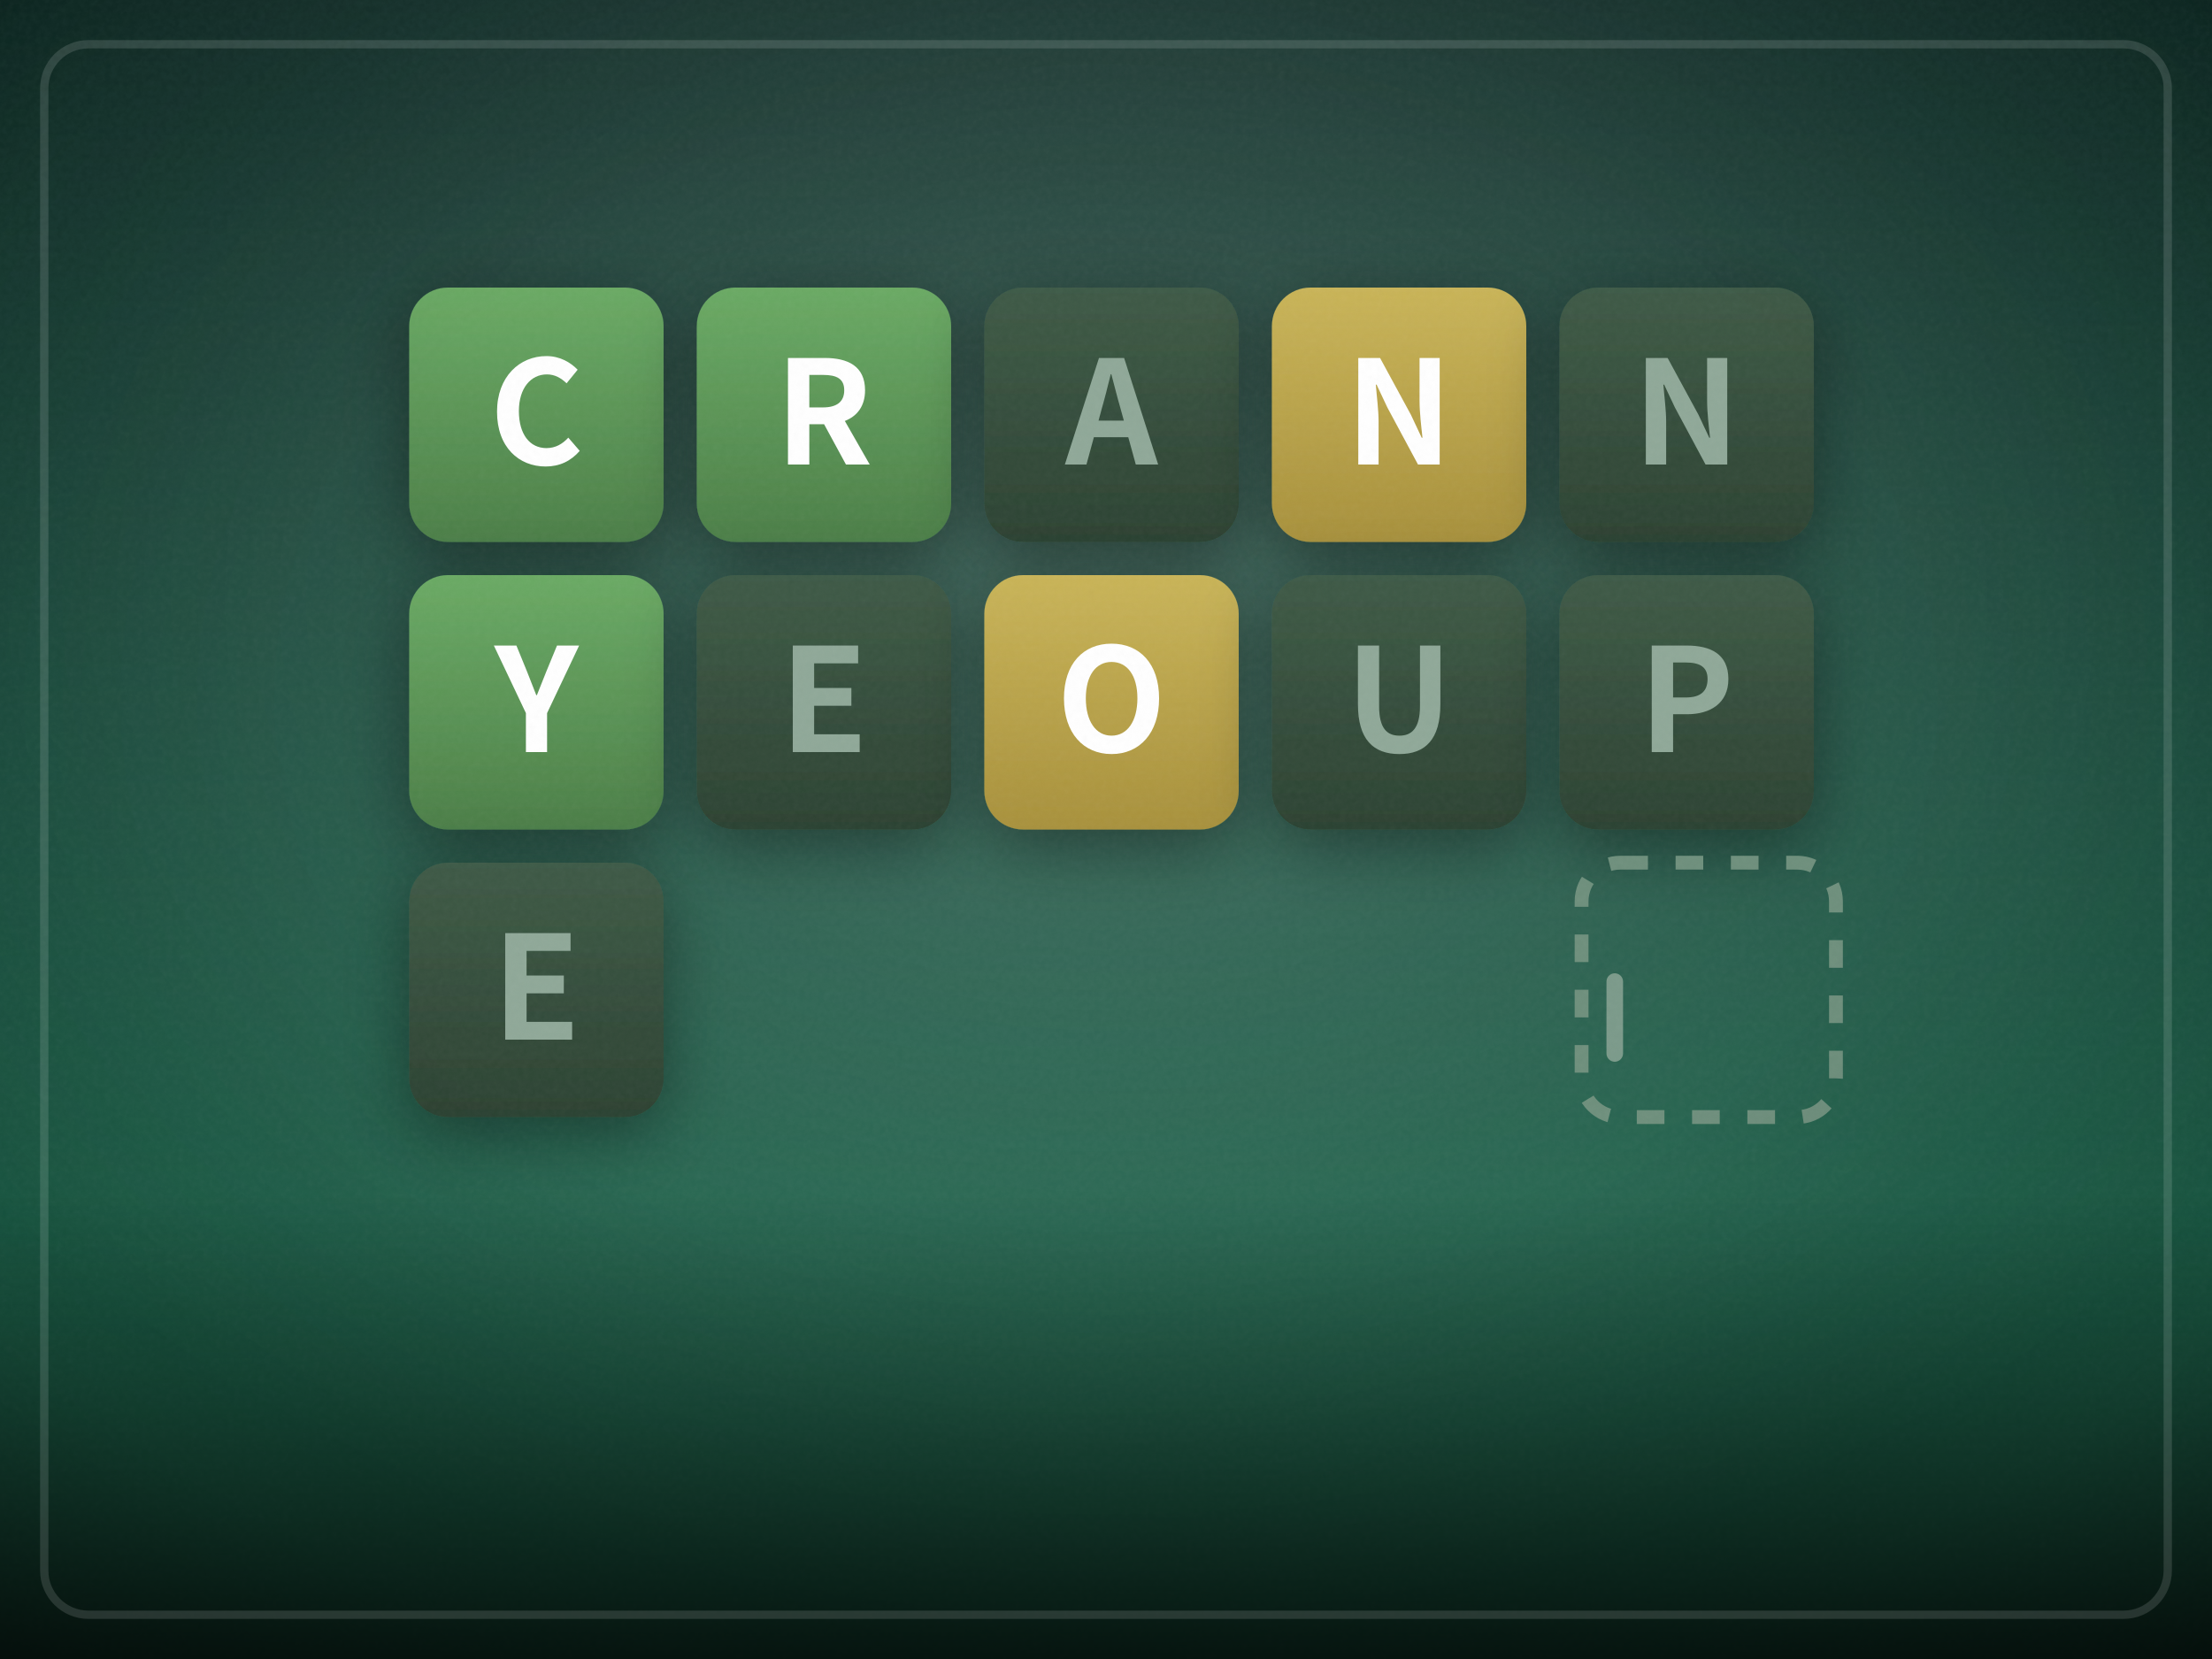
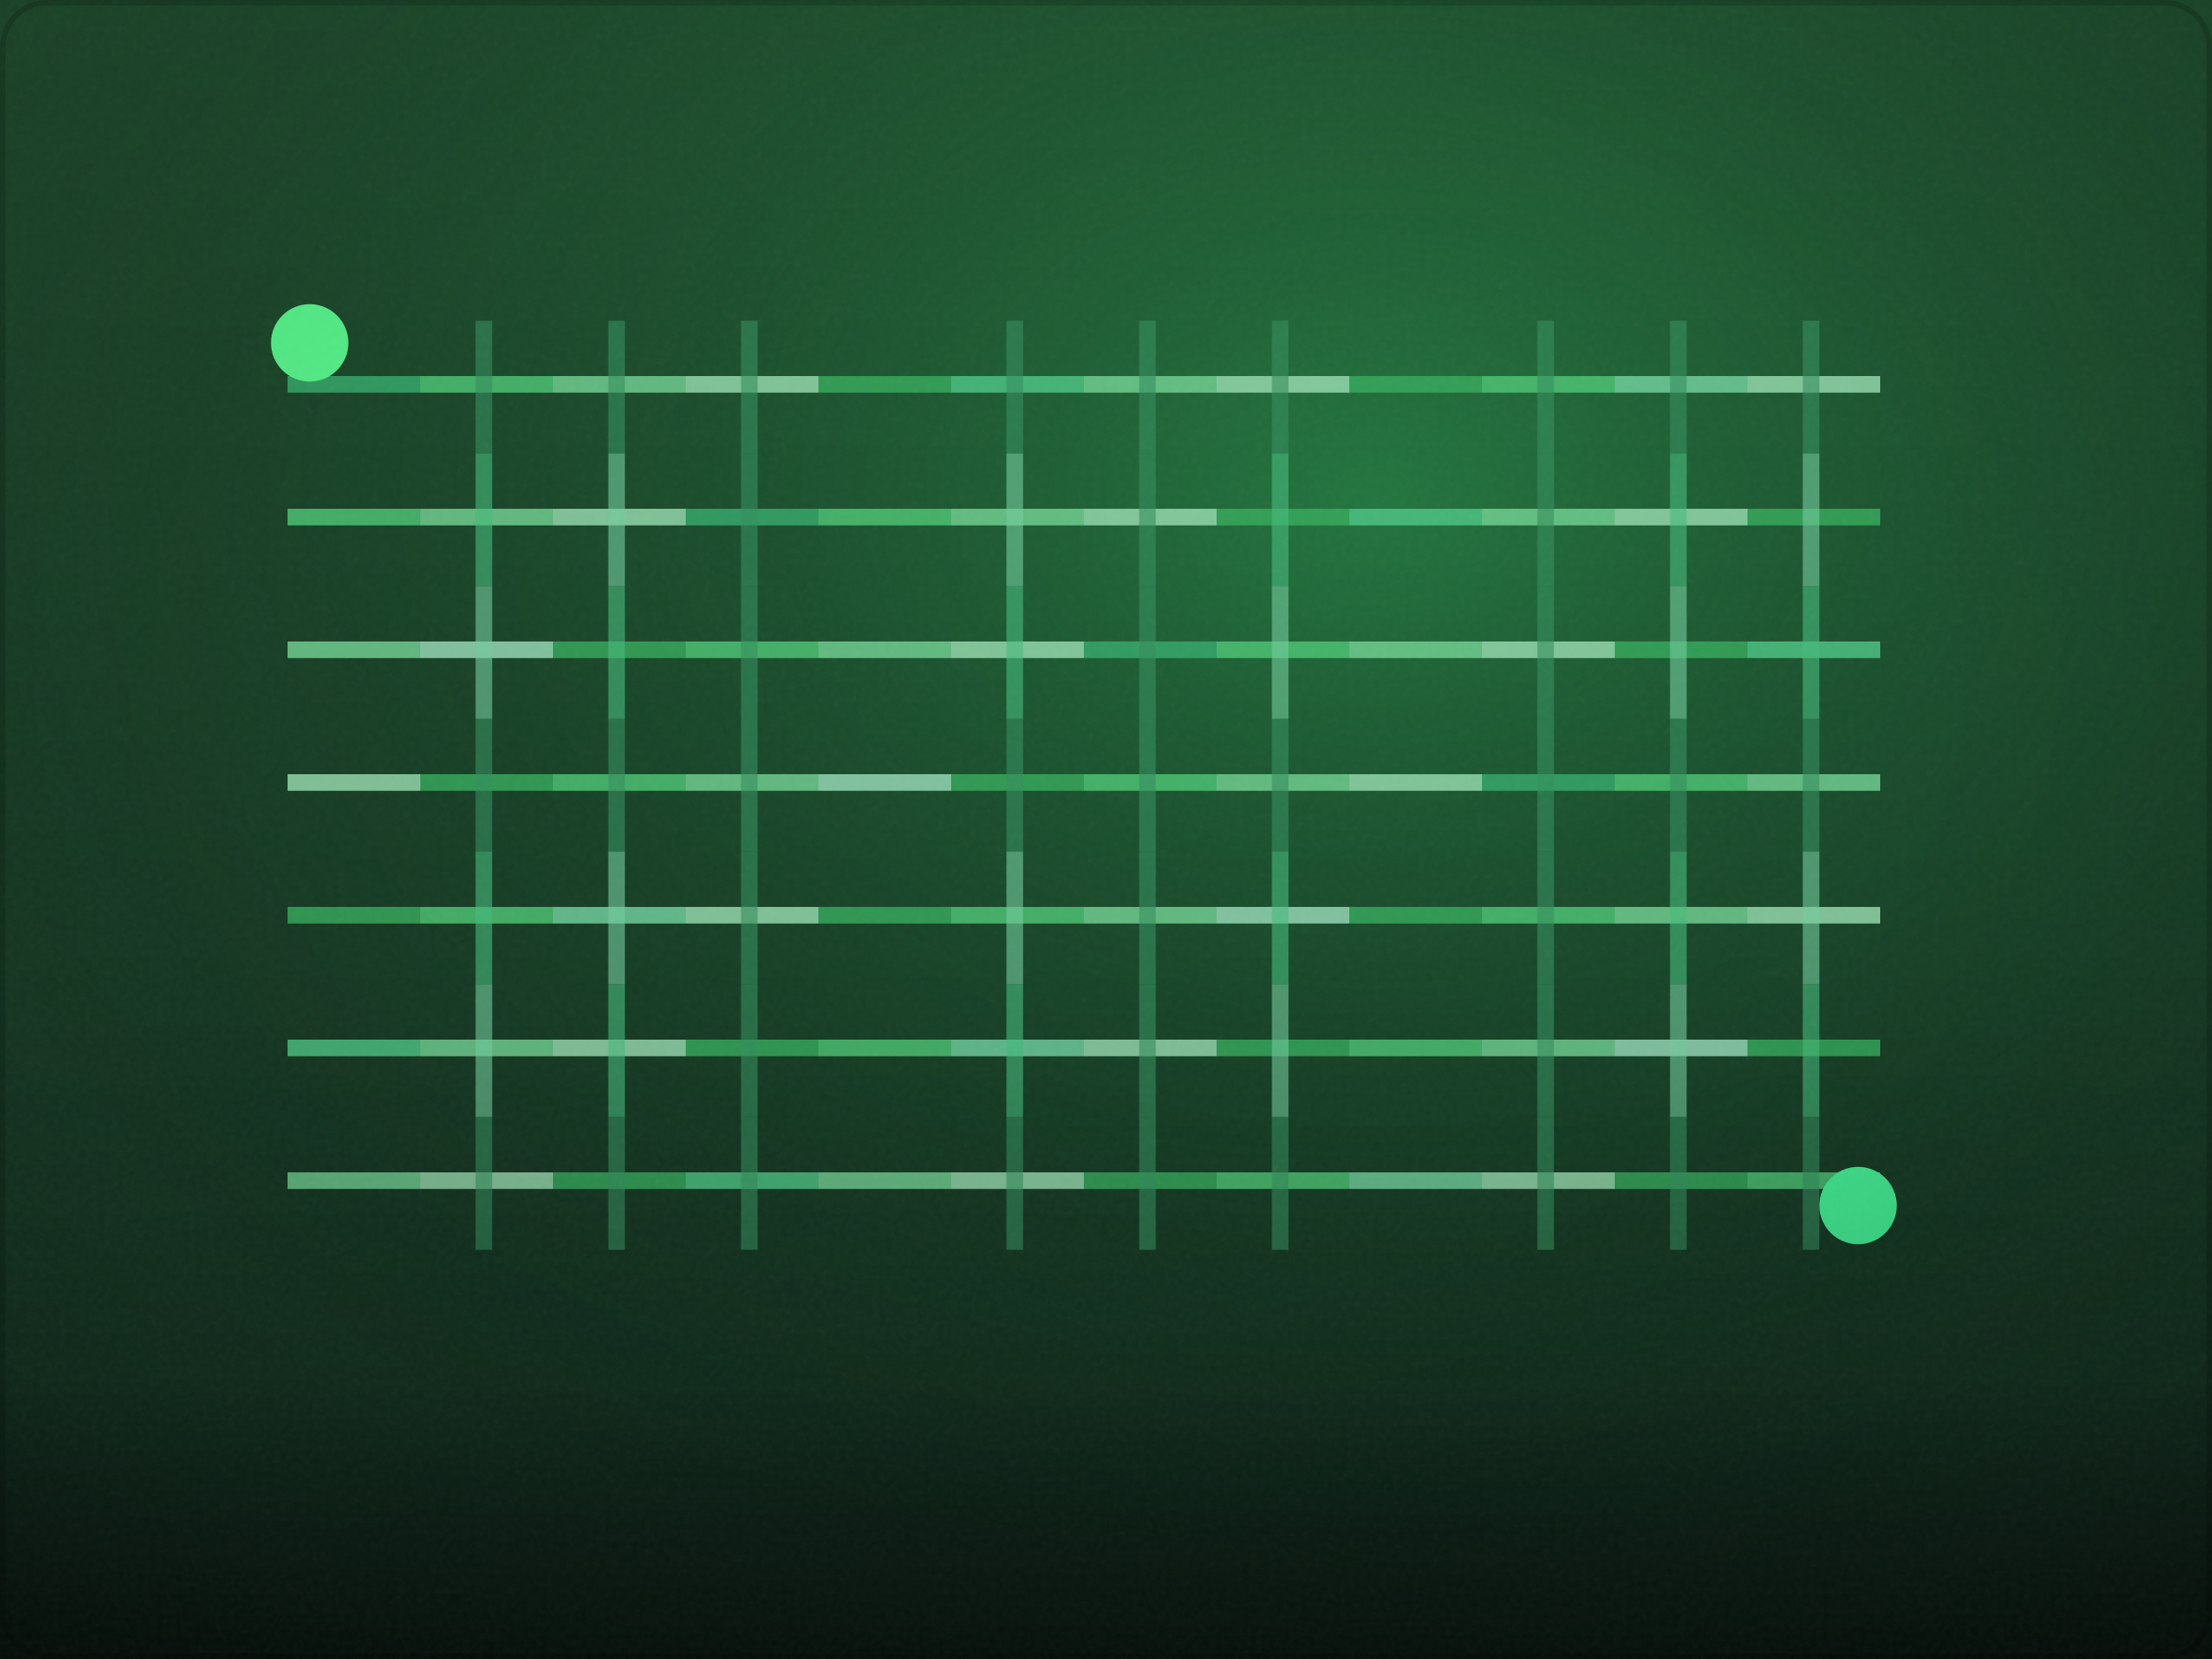
- <svg xmlns="http://www.w3.org/2000/svg" viewBox="0 0 400 300" role="img" aria-label="WORDLE+ 封面">
+ <svg xmlns="http://www.w3.org/2000/svg" viewBox="0 0 400 300" width="400" height="300" aria-hidden="true">
  <defs>
-     <linearGradient id="bg" x1="0" y1="0" x2="0" y2="1">
-       <stop offset="0" stop-color="#0C2A24" />
-       <stop offset="1" stop-color="#1E6F52" />
+     <linearGradient id="bwordleplus" x1="0" y1="0" x2="0" y2="1">
+       <stop offset="0" stop-color="#1d492b" />
+       <stop offset="1" stop-color="#102d1e" />
    </linearGradient>
-     <radialGradient id="gl" cx="0.5" cy="0.36" r="0.62">
-       <stop offset="0" stop-color="#fff" stop-opacity="0.2" />
-       <stop offset="1" stop-color="#fff" stop-opacity="0" />
+     <radialGradient id="gwordleplus" cx="0.62" cy="0.3" r="0.7">
+       <stop offset="0" stop-color="#37e671" stop-opacity="0.32" />
+       <stop offset="1" stop-color="#000000" stop-opacity="0" />
    </radialGradient>
-     <radialGradient id="vg" cx="0.5" cy="0.42" r="0.8">
+     <radialGradient id="vg" cx="0.5" cy="0.4" r="0.82">
      <stop offset="0.45" stop-color="#000" stop-opacity="0" />
-       <stop offset="0.78" stop-color="#000" stop-opacity="0.12" />
-       <stop offset="1" stop-color="#000" stop-opacity="0.4" />
+       <stop offset="0.78" stop-color="#000" stop-opacity="0.1" />
+       <stop offset="1" stop-color="#000" stop-opacity="0.34" />
    </radialGradient>
-     <linearGradient id="sc" x1="0" y1="0" x2="0" y2="1">
+     <linearGradient id="fd" x1="0" y1="0" x2="0" y2="1">
      <stop offset="0" stop-color="#000" stop-opacity="0" />
-       <stop offset="0.45" stop-color="#000" stop-opacity="0.34" />
-       <stop offset="1" stop-color="#000" stop-opacity="0.8" />
+       <stop offset="0.58" stop-color="#000" stop-opacity="0.12" />
+       <stop offset="1" stop-color="#000" stop-opacity="0.62" />
    </linearGradient>
-     <filter id="nz" x="0" y="0" width="100%" height="100%">
-       <feTurbulence type="fractalNoise" baseFrequency="0.9" numOctaves="3" stitchTiles="stitch" />
+     <filter id="nz">
+       <feTurbulence type="fractalNoise" baseFrequency="0.85" numOctaves="3" stitchTiles="stitch" />
      <feColorMatrix type="saturate" values="0" />
    </filter>
-     <linearGradient id="wg" x1="0" y1="0" x2="0" y2="1">
-       <stop offset="0" stop-color="#6AAA64" />
-       <stop offset="1" stop-color="#4C7F48" />
-     </linearGradient>
-     <linearGradient id="wy" x1="0" y1="0" x2="0" y2="1">
-       <stop offset="0" stop-color="#C9B458" />
-       <stop offset="1" stop-color="#A8913C" />
-     </linearGradient>
-     <linearGradient id="wd" x1="0" y1="0" x2="0" y2="1">
-       <stop offset="0" stop-color="#3E5A46" />
-       <stop offset="1" stop-color="#2C4232" />
-     </linearGradient>
-     <linearGradient id="wn" x1="0" y1="0" x2="0" y2="1">
-       <stop offset="0" stop-color="#22392C" />
-       <stop offset="1" stop-color="#1A2C21" />
-     </linearGradient>
-     <filter id="sh" x="-50%" y="-50%" width="200%" height="200%">
-       <feDropShadow dx="0" dy="3" stdDeviation="6" flood-color="#000" flood-opacity="0.4" />
-     </filter>
  </defs>
-   <rect width="400" height="300" fill="url(#bg)" />
-   <rect width="400" height="300" fill="url(#gl)" />
-   <g>
-     <rect x="74" y="52" width="46" height="46" rx="7" fill="url(#wg)" filter="url(#sh)" />
-     <text x="97" y="84" text-anchor="middle" font-family="system-ui,-apple-system,'Segoe UI','Noto Sans CJK SC','PingFang SC','Microsoft YaHei',sans-serif" font-size="26" font-weight="800" fill="#fff" letter-spacing="0.5">C</text>
-     <rect x="126" y="52" width="46" height="46" rx="7" fill="url(#wg)" filter="url(#sh)" />
-     <text x="149" y="84" text-anchor="middle" font-family="system-ui,-apple-system,'Segoe UI','Noto Sans CJK SC','PingFang SC','Microsoft YaHei',sans-serif" font-size="26" font-weight="800" fill="#fff" letter-spacing="0.5">R</text>
-     <rect x="178" y="52" width="46" height="46" rx="7" fill="url(#wd)" filter="url(#sh)" />
-     <text x="201" y="84" text-anchor="middle" font-family="system-ui,-apple-system,'Segoe UI','Noto Sans CJK SC','PingFang SC','Microsoft YaHei',sans-serif" font-size="26" font-weight="800" fill="#8FA898" letter-spacing="0.5">A</text>
-     <rect x="230" y="52" width="46" height="46" rx="7" fill="url(#wy)" filter="url(#sh)" />
-     <text x="253" y="84" text-anchor="middle" font-family="system-ui,-apple-system,'Segoe UI','Noto Sans CJK SC','PingFang SC','Microsoft YaHei',sans-serif" font-size="26" font-weight="800" fill="#fff" letter-spacing="0.5">N</text>
-     <rect x="282" y="52" width="46" height="46" rx="7" fill="url(#wd)" filter="url(#sh)" />
-     <text x="305" y="84" text-anchor="middle" font-family="system-ui,-apple-system,'Segoe UI','Noto Sans CJK SC','PingFang SC','Microsoft YaHei',sans-serif" font-size="26" font-weight="800" fill="#8FA898" letter-spacing="0.5">N</text>
-     <rect x="74" y="104" width="46" height="46" rx="7" fill="url(#wg)" filter="url(#sh)" />
-     <text x="97" y="136" text-anchor="middle" font-family="system-ui,-apple-system,'Segoe UI','Noto Sans CJK SC','PingFang SC','Microsoft YaHei',sans-serif" font-size="26" font-weight="800" fill="#fff" letter-spacing="0.5">Y</text>
-     <rect x="126" y="104" width="46" height="46" rx="7" fill="url(#wd)" filter="url(#sh)" />
-     <text x="149" y="136" text-anchor="middle" font-family="system-ui,-apple-system,'Segoe UI','Noto Sans CJK SC','PingFang SC','Microsoft YaHei',sans-serif" font-size="26" font-weight="800" fill="#8FA898" letter-spacing="0.5">E</text>
-     <rect x="178" y="104" width="46" height="46" rx="7" fill="url(#wy)" filter="url(#sh)" />
-     <text x="201" y="136" text-anchor="middle" font-family="system-ui,-apple-system,'Segoe UI','Noto Sans CJK SC','PingFang SC','Microsoft YaHei',sans-serif" font-size="26" font-weight="800" fill="#fff" letter-spacing="0.5">O</text>
-     <rect x="230" y="104" width="46" height="46" rx="7" fill="url(#wd)" filter="url(#sh)" />
-     <text x="253" y="136" text-anchor="middle" font-family="system-ui,-apple-system,'Segoe UI','Noto Sans CJK SC','PingFang SC','Microsoft YaHei',sans-serif" font-size="26" font-weight="800" fill="#8FA898" letter-spacing="0.5">U</text>
-     <rect x="282" y="104" width="46" height="46" rx="7" fill="url(#wd)" filter="url(#sh)" />
-     <text x="305" y="136" text-anchor="middle" font-family="system-ui,-apple-system,'Segoe UI','Noto Sans CJK SC','PingFang SC','Microsoft YaHei',sans-serif" font-size="26" font-weight="800" fill="#8FA898" letter-spacing="0.5">P</text>
-     <rect x="74" y="156" width="46" height="46" rx="7" fill="url(#wd)" filter="url(#sh)" />
-     <text x="97" y="188" text-anchor="middle" font-family="system-ui,-apple-system,'Segoe UI','Noto Sans CJK SC','PingFang SC','Microsoft YaHei',sans-serif" font-size="26" font-weight="800" fill="#8FA898" letter-spacing="0.5">E</text>
-   </g>
-   <rect x="286" y="156" width="46" height="46" rx="7" fill="none" stroke="#6E8F7C" stroke-width="2.5" stroke-dasharray="5 5" />
-   <rect x="290.5" y="176" width="3" height="16" rx="1.5" fill="#8FA898" opacity="0.8">
-     <animate attributeName="opacity" values="0.2;1;0.2" dur="1.1s" repeatCount="indefinite" />
-   </rect>
+   <rect width="400" height="300" fill="url(#bwordleplus)" />
+   <rect width="400" height="300" fill="url(#gwordleplus)" />
+   <rect x="52" y="68" width="24" height="3" fill="#36ab6d" opacity="0.8" />
+   <rect x="76" y="68" width="24" height="3" fill="#4dc775" opacity="0.8" />
+   <rect x="86" y="58" width="3" height="24" fill="#348d5e" opacity="0.6" />
+   <rect x="100" y="68" width="24" height="3" fill="#73d393" opacity="0.8" />
+   <rect x="110" y="58" width="3" height="24" fill="#348d5e" opacity="0.6" />
+   <rect x="124" y="68" width="24" height="3" fill="#9adfb1" opacity="0.8" />
+   <rect x="134" y="58" width="3" height="24" fill="#348d5e" opacity="0.6" />
+   <rect x="148" y="68" width="24" height="3" fill="#36ab5d" opacity="0.8" />
+   <rect x="172" y="68" width="24" height="3" fill="#4dc786" opacity="0.8" />
+   <rect x="182" y="58" width="3" height="24" fill="#348d5e" opacity="0.6" />
+   <rect x="196" y="68" width="24" height="3" fill="#73d393" opacity="0.8" />
+   <rect x="206" y="58" width="3" height="24" fill="#348d5e" opacity="0.6" />
+   <rect x="220" y="68" width="24" height="3" fill="#9adfb1" opacity="0.8" />
+   <rect x="230" y="58" width="3" height="24" fill="#348d5e" opacity="0.6" />
+   <rect x="244" y="68" width="24" height="3" fill="#36ab5d" opacity="0.8" />
+   <rect x="268" y="68" width="24" height="3" fill="#4dc775" opacity="0.8" />
+   <rect x="278" y="58" width="3" height="24" fill="#348d5e" opacity="0.6" />
+   <rect x="292" y="68" width="24" height="3" fill="#73d3a1" opacity="0.8" />
+   <rect x="302" y="58" width="3" height="24" fill="#348d5e" opacity="0.6" />
+   <rect x="316" y="68" width="24" height="3" fill="#9adfb1" opacity="0.8" />
+   <rect x="326" y="58" width="3" height="24" fill="#348d5e" opacity="0.6" />
+   <rect x="52" y="92" width="24" height="3" fill="#4dc775" opacity="0.8" />
+   <rect x="76" y="92" width="24" height="3" fill="#73d393" opacity="0.8" />
+   <rect x="86" y="82" width="3" height="24" fill="#45ba7c" opacity="0.6" />
+   <rect x="100" y="92" width="24" height="3" fill="#9adfb1" opacity="0.8" />
+   <rect x="110" y="82" width="3" height="24" fill="#72cb9c" opacity="0.6" />
+   <rect x="124" y="92" width="24" height="3" fill="#36ab6d" opacity="0.8" />
+   <rect x="134" y="82" width="3" height="24" fill="#348d5e" opacity="0.6" />
+   <rect x="148" y="92" width="24" height="3" fill="#4dc775" opacity="0.8" />
+   <rect x="172" y="92" width="24" height="3" fill="#73d393" opacity="0.8" />
+   <rect x="182" y="82" width="3" height="24" fill="#72cb9c" opacity="0.6" />
+   <rect x="196" y="92" width="24" height="3" fill="#9adfb1" opacity="0.8" />
+   <rect x="206" y="82" width="3" height="24" fill="#348d5e" opacity="0.6" />
+   <rect x="220" y="92" width="24" height="3" fill="#36ab5d" opacity="0.8" />
+   <rect x="230" y="82" width="3" height="24" fill="#45ba7c" opacity="0.6" />
+   <rect x="244" y="92" width="24" height="3" fill="#4dc786" opacity="0.8" />
+   <rect x="268" y="92" width="24" height="3" fill="#73d393" opacity="0.8" />
+   <rect x="278" y="82" width="3" height="24" fill="#348d5e" opacity="0.6" />
+   <rect x="292" y="92" width="24" height="3" fill="#9adfb1" opacity="0.8" />
+   <rect x="302" y="82" width="3" height="24" fill="#45ba7c" opacity="0.6" />
+   <rect x="316" y="92" width="24" height="3" fill="#36ab5d" opacity="0.8" />
+   <rect x="326" y="82" width="3" height="24" fill="#72cb9c" opacity="0.6" />
+   <rect x="52" y="116" width="24" height="3" fill="#73d393" opacity="0.8" />
+   <rect x="76" y="116" width="24" height="3" fill="#9adfbb" opacity="0.8" />
+   <rect x="86" y="106" width="3" height="24" fill="#72cb9c" opacity="0.6" />
+   <rect x="100" y="116" width="24" height="3" fill="#36ab5d" opacity="0.8" />
+   <rect x="110" y="106" width="3" height="24" fill="#45ba7c" opacity="0.6" />
+   <rect x="124" y="116" width="24" height="3" fill="#4dc775" opacity="0.8" />
+   <rect x="134" y="106" width="3" height="24" fill="#348d5e" opacity="0.6" />
+   <rect x="148" y="116" width="24" height="3" fill="#73d393" opacity="0.8" />
+   <rect x="172" y="116" width="24" height="3" fill="#9adfb1" opacity="0.8" />
+   <rect x="182" y="106" width="3" height="24" fill="#45ba7c" opacity="0.6" />
+   <rect x="196" y="116" width="24" height="3" fill="#36ab6d" opacity="0.8" />
+   <rect x="206" y="106" width="3" height="24" fill="#348d5e" opacity="0.6" />
+   <rect x="220" y="116" width="24" height="3" fill="#4dc775" opacity="0.8" />
+   <rect x="230" y="106" width="3" height="24" fill="#72cb9c" opacity="0.6" />
+   <rect x="244" y="116" width="24" height="3" fill="#73d393" opacity="0.8" />
+   <rect x="268" y="116" width="24" height="3" fill="#9adfb1" opacity="0.8" />
+   <rect x="278" y="106" width="3" height="24" fill="#348d5e" opacity="0.6" />
+   <rect x="292" y="116" width="24" height="3" fill="#36ab5d" opacity="0.8" />
+   <rect x="302" y="106" width="3" height="24" fill="#72cb9c" opacity="0.6" />
+   <rect x="316" y="116" width="24" height="3" fill="#4dc786" opacity="0.8" />
+   <rect x="326" y="106" width="3" height="24" fill="#45ba7c" opacity="0.6" />
+   <rect x="52" y="140" width="24" height="3" fill="#9adfb1" opacity="0.8" />
+   <rect x="76" y="140" width="24" height="3" fill="#36ab5d" opacity="0.8" />
+   <rect x="86" y="130" width="3" height="24" fill="#348d5e" opacity="0.6" />
+   <rect x="100" y="140" width="24" height="3" fill="#4dc775" opacity="0.8" />
+   <rect x="110" y="130" width="3" height="24" fill="#348d5e" opacity="0.6" />
+   <rect x="124" y="140" width="24" height="3" fill="#73d393" opacity="0.8" />
+   <rect x="134" y="130" width="3" height="24" fill="#348d5e" opacity="0.6" />
+   <rect x="148" y="140" width="24" height="3" fill="#9adfbb" opacity="0.8" />
+   <rect x="172" y="140" width="24" height="3" fill="#36ab5d" opacity="0.8" />
+   <rect x="182" y="130" width="3" height="24" fill="#348d5e" opacity="0.6" />
+   <rect x="196" y="140" width="24" height="3" fill="#4dc775" opacity="0.8" />
+   <rect x="206" y="130" width="3" height="24" fill="#348d5e" opacity="0.6" />
+   <rect x="220" y="140" width="24" height="3" fill="#73d393" opacity="0.8" />
+   <rect x="230" y="130" width="3" height="24" fill="#348d5e" opacity="0.6" />
+   <rect x="244" y="140" width="24" height="3" fill="#9adfb1" opacity="0.8" />
+   <rect x="268" y="140" width="24" height="3" fill="#36ab6d" opacity="0.8" />
+   <rect x="278" y="130" width="3" height="24" fill="#348d5e" opacity="0.6" />
+   <rect x="292" y="140" width="24" height="3" fill="#4dc775" opacity="0.8" />
+   <rect x="302" y="130" width="3" height="24" fill="#348d5e" opacity="0.6" />
+   <rect x="316" y="140" width="24" height="3" fill="#73d393" opacity="0.8" />
+   <rect x="326" y="130" width="3" height="24" fill="#348d5e" opacity="0.6" />
+   <rect x="52" y="164" width="24" height="3" fill="#36ab5d" opacity="0.8" />
+   <rect x="76" y="164" width="24" height="3" fill="#4dc775" opacity="0.8" />
+   <rect x="86" y="154" width="3" height="24" fill="#45ba7c" opacity="0.6" />
+   <rect x="100" y="164" width="24" height="3" fill="#73d3a1" opacity="0.8" />
+   <rect x="110" y="154" width="3" height="24" fill="#72cb9c" opacity="0.6" />
+   <rect x="124" y="164" width="24" height="3" fill="#9adfb1" opacity="0.8" />
+   <rect x="134" y="154" width="3" height="24" fill="#348d5e" opacity="0.6" />
+   <rect x="148" y="164" width="24" height="3" fill="#36ab5d" opacity="0.8" />
+   <rect x="172" y="164" width="24" height="3" fill="#4dc775" opacity="0.8" />
+   <rect x="182" y="154" width="3" height="24" fill="#72cb9c" opacity="0.6" />
+   <rect x="196" y="164" width="24" height="3" fill="#73d393" opacity="0.8" />
+   <rect x="206" y="154" width="3" height="24" fill="#348d5e" opacity="0.6" />
+   <rect x="220" y="164" width="24" height="3" fill="#9adfbb" opacity="0.8" />
+   <rect x="230" y="154" width="3" height="24" fill="#45ba7c" opacity="0.6" />
+   <rect x="244" y="164" width="24" height="3" fill="#36ab5d" opacity="0.8" />
+   <rect x="268" y="164" width="24" height="3" fill="#4dc775" opacity="0.8" />
+   <rect x="278" y="154" width="3" height="24" fill="#348d5e" opacity="0.6" />
+   <rect x="292" y="164" width="24" height="3" fill="#73d393" opacity="0.8" />
+   <rect x="302" y="154" width="3" height="24" fill="#45ba7c" opacity="0.6" />
+   <rect x="316" y="164" width="24" height="3" fill="#9adfb1" opacity="0.8" />
+   <rect x="326" y="154" width="3" height="24" fill="#72cb9c" opacity="0.6" />
+   <rect x="52" y="188" width="24" height="3" fill="#4dc786" opacity="0.8" />
+   <rect x="76" y="188" width="24" height="3" fill="#73d393" opacity="0.8" />
+   <rect x="86" y="178" width="3" height="24" fill="#72cb9c" opacity="0.6" />
+   <rect x="100" y="188" width="24" height="3" fill="#9adfb1" opacity="0.8" />
+   <rect x="110" y="178" width="3" height="24" fill="#45ba7c" opacity="0.6" />
+   <rect x="124" y="188" width="24" height="3" fill="#36ab5d" opacity="0.8" />
+   <rect x="134" y="178" width="3" height="24" fill="#348d5e" opacity="0.6" />
+   <rect x="148" y="188" width="24" height="3" fill="#4dc775" opacity="0.8" />
+   <rect x="172" y="188" width="24" height="3" fill="#73d3a1" opacity="0.8" />
+   <rect x="182" y="178" width="3" height="24" fill="#45ba7c" opacity="0.6" />
+   <rect x="196" y="188" width="24" height="3" fill="#9adfb1" opacity="0.8" />
+   <rect x="206" y="178" width="3" height="24" fill="#348d5e" opacity="0.6" />
+   <rect x="220" y="188" width="24" height="3" fill="#36ab5d" opacity="0.8" />
+   <rect x="230" y="178" width="3" height="24" fill="#72cb9c" opacity="0.6" />
+   <rect x="244" y="188" width="24" height="3" fill="#4dc775" opacity="0.8" />
+   <rect x="268" y="188" width="24" height="3" fill="#73d393" opacity="0.8" />
+   <rect x="278" y="178" width="3" height="24" fill="#348d5e" opacity="0.6" />
+   <rect x="292" y="188" width="24" height="3" fill="#9adfbb" opacity="0.8" />
+   <rect x="302" y="178" width="3" height="24" fill="#72cb9c" opacity="0.6" />
+   <rect x="316" y="188" width="24" height="3" fill="#36ab5d" opacity="0.8" />
+   <rect x="326" y="178" width="3" height="24" fill="#45ba7c" opacity="0.6" />
+   <rect x="52" y="212" width="24" height="3" fill="#73d393" opacity="0.8" />
+   <rect x="76" y="212" width="24" height="3" fill="#9adfb1" opacity="0.8" />
+   <rect x="86" y="202" width="3" height="24" fill="#348d5e" opacity="0.6" />
+   <rect x="100" y="212" width="24" height="3" fill="#36ab5d" opacity="0.8" />
+   <rect x="110" y="202" width="3" height="24" fill="#348d5e" opacity="0.6" />
+   <rect x="124" y="212" width="24" height="3" fill="#4dc786" opacity="0.8" />
+   <rect x="134" y="202" width="3" height="24" fill="#348d5e" opacity="0.6" />
+   <rect x="148" y="212" width="24" height="3" fill="#73d393" opacity="0.8" />
+   <rect x="172" y="212" width="24" height="3" fill="#9adfb1" opacity="0.8" />
+   <rect x="182" y="202" width="3" height="24" fill="#348d5e" opacity="0.6" />
+   <rect x="196" y="212" width="24" height="3" fill="#36ab5d" opacity="0.8" />
+   <rect x="206" y="202" width="3" height="24" fill="#348d5e" opacity="0.6" />
+   <rect x="220" y="212" width="24" height="3" fill="#4dc775" opacity="0.8" />
+   <rect x="230" y="202" width="3" height="24" fill="#348d5e" opacity="0.6" />
+   <rect x="244" y="212" width="24" height="3" fill="#73d3a1" opacity="0.8" />
+   <rect x="268" y="212" width="24" height="3" fill="#9adfb1" opacity="0.8" />
+   <rect x="278" y="202" width="3" height="24" fill="#348d5e" opacity="0.6" />
+   <rect x="292" y="212" width="24" height="3" fill="#36ab5d" opacity="0.8" />
+   <rect x="302" y="202" width="3" height="24" fill="#348d5e" opacity="0.6" />
+   <rect x="316" y="212" width="24" height="3" fill="#4dc775" opacity="0.8" />
+   <rect x="326" y="202" width="3" height="24" fill="#348d5e" opacity="0.6" />
+   <circle cx="56" cy="62" r="7" fill="#53ea85" />
+   <circle cx="336" cy="218" r="7" fill="#40e78f" />
  <rect width="400" height="300" fill="url(#vg)" />
-   <rect width="400" height="300" filter="url(#nz)" opacity="0.05" style="mix-blend-mode:normal" />
-   <rect y="216" width="400" height="84" fill="url(#sc)" />
-   <rect x="8" y="8" width="384" height="284" rx="8" fill="none" stroke="#fff" stroke-opacity="0.13" stroke-width="1.5" />
+   <rect y="180" width="400" height="120" fill="url(#fd)" />
+   <rect width="400" height="300" filter="url(#nz)" opacity="0.045" style="mix-blend-mode:normal" />
+   <rect x="0.5" y="0.5" width="399" height="299" rx="8" fill="none" stroke="#000" stroke-opacity="0.16" />
</svg>
